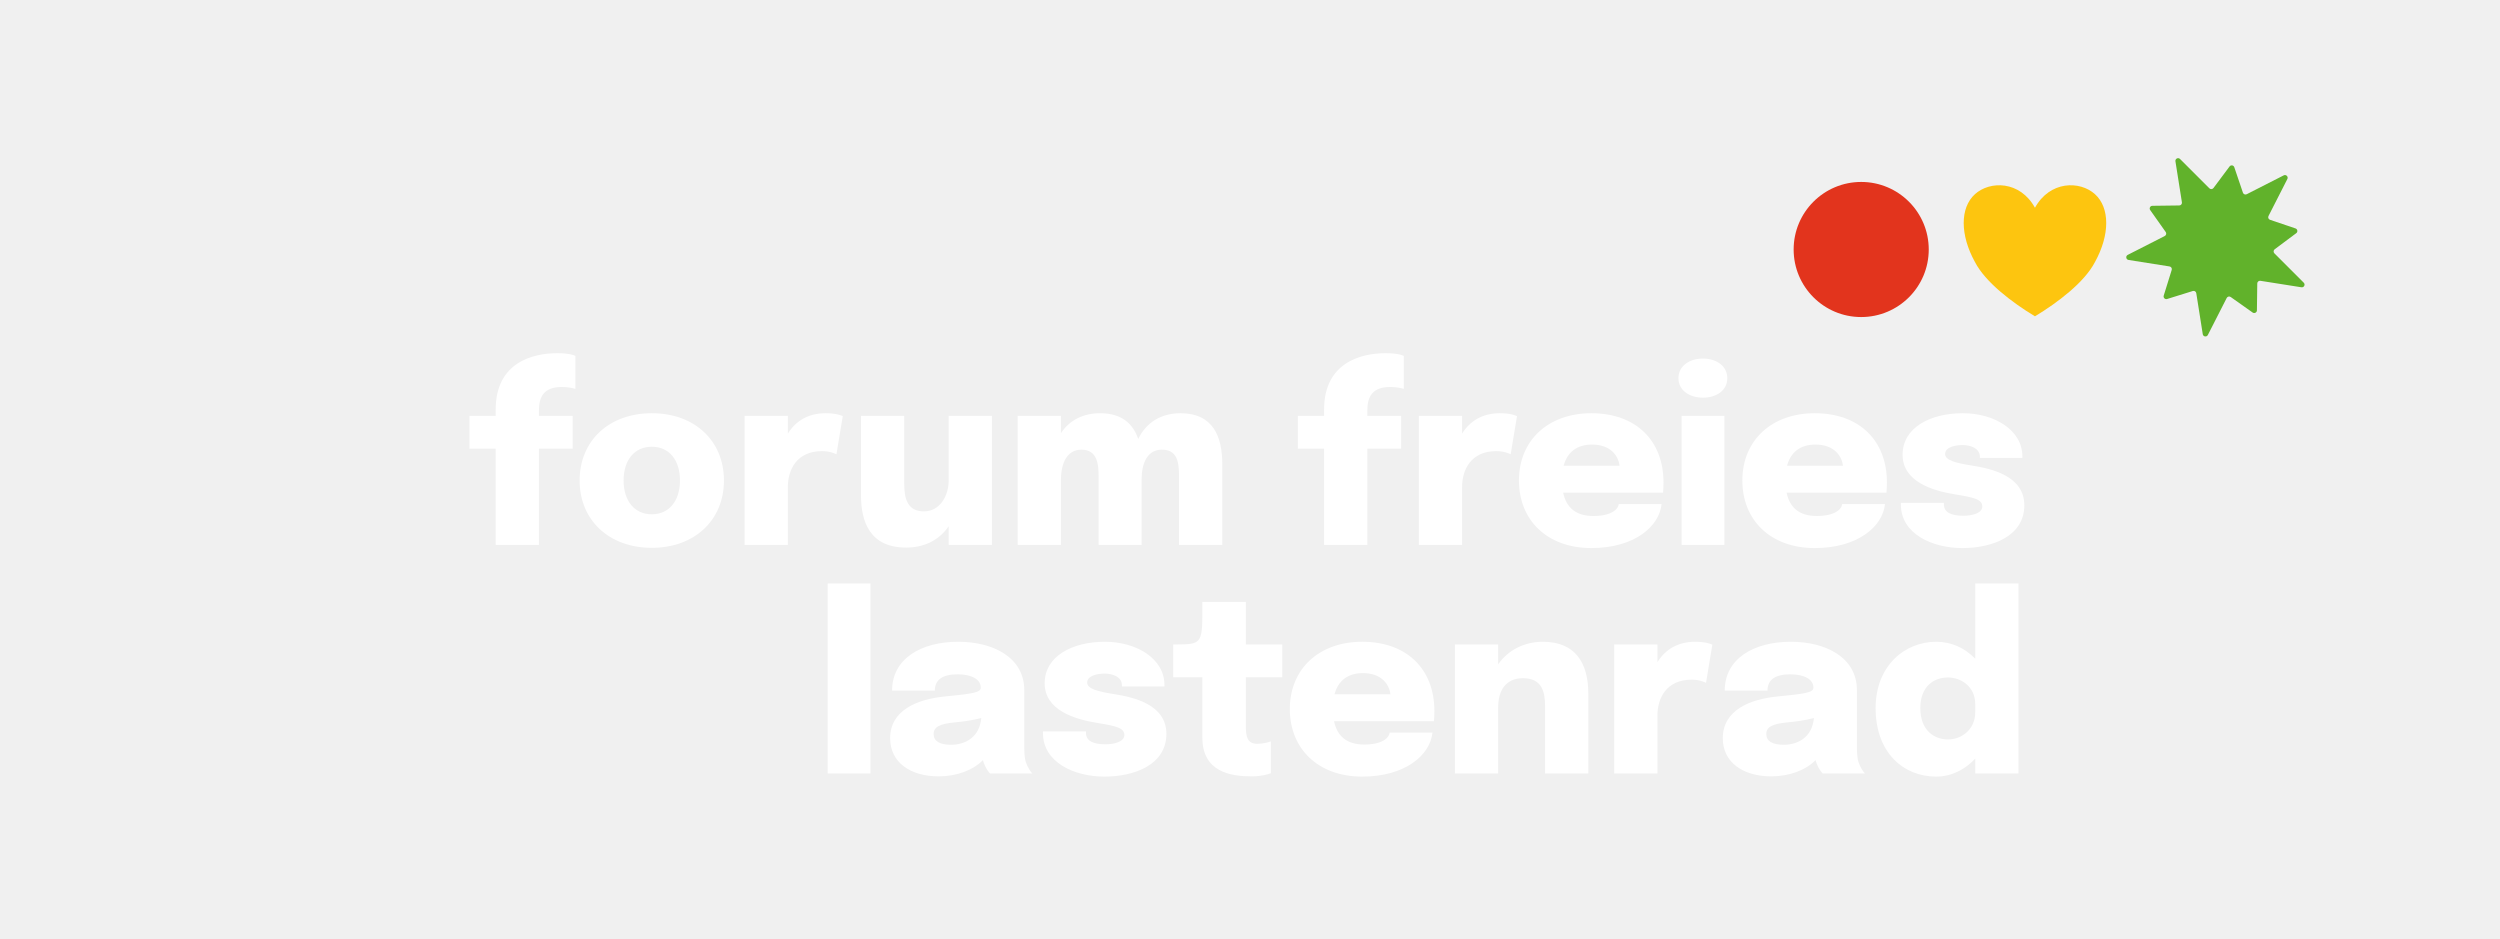
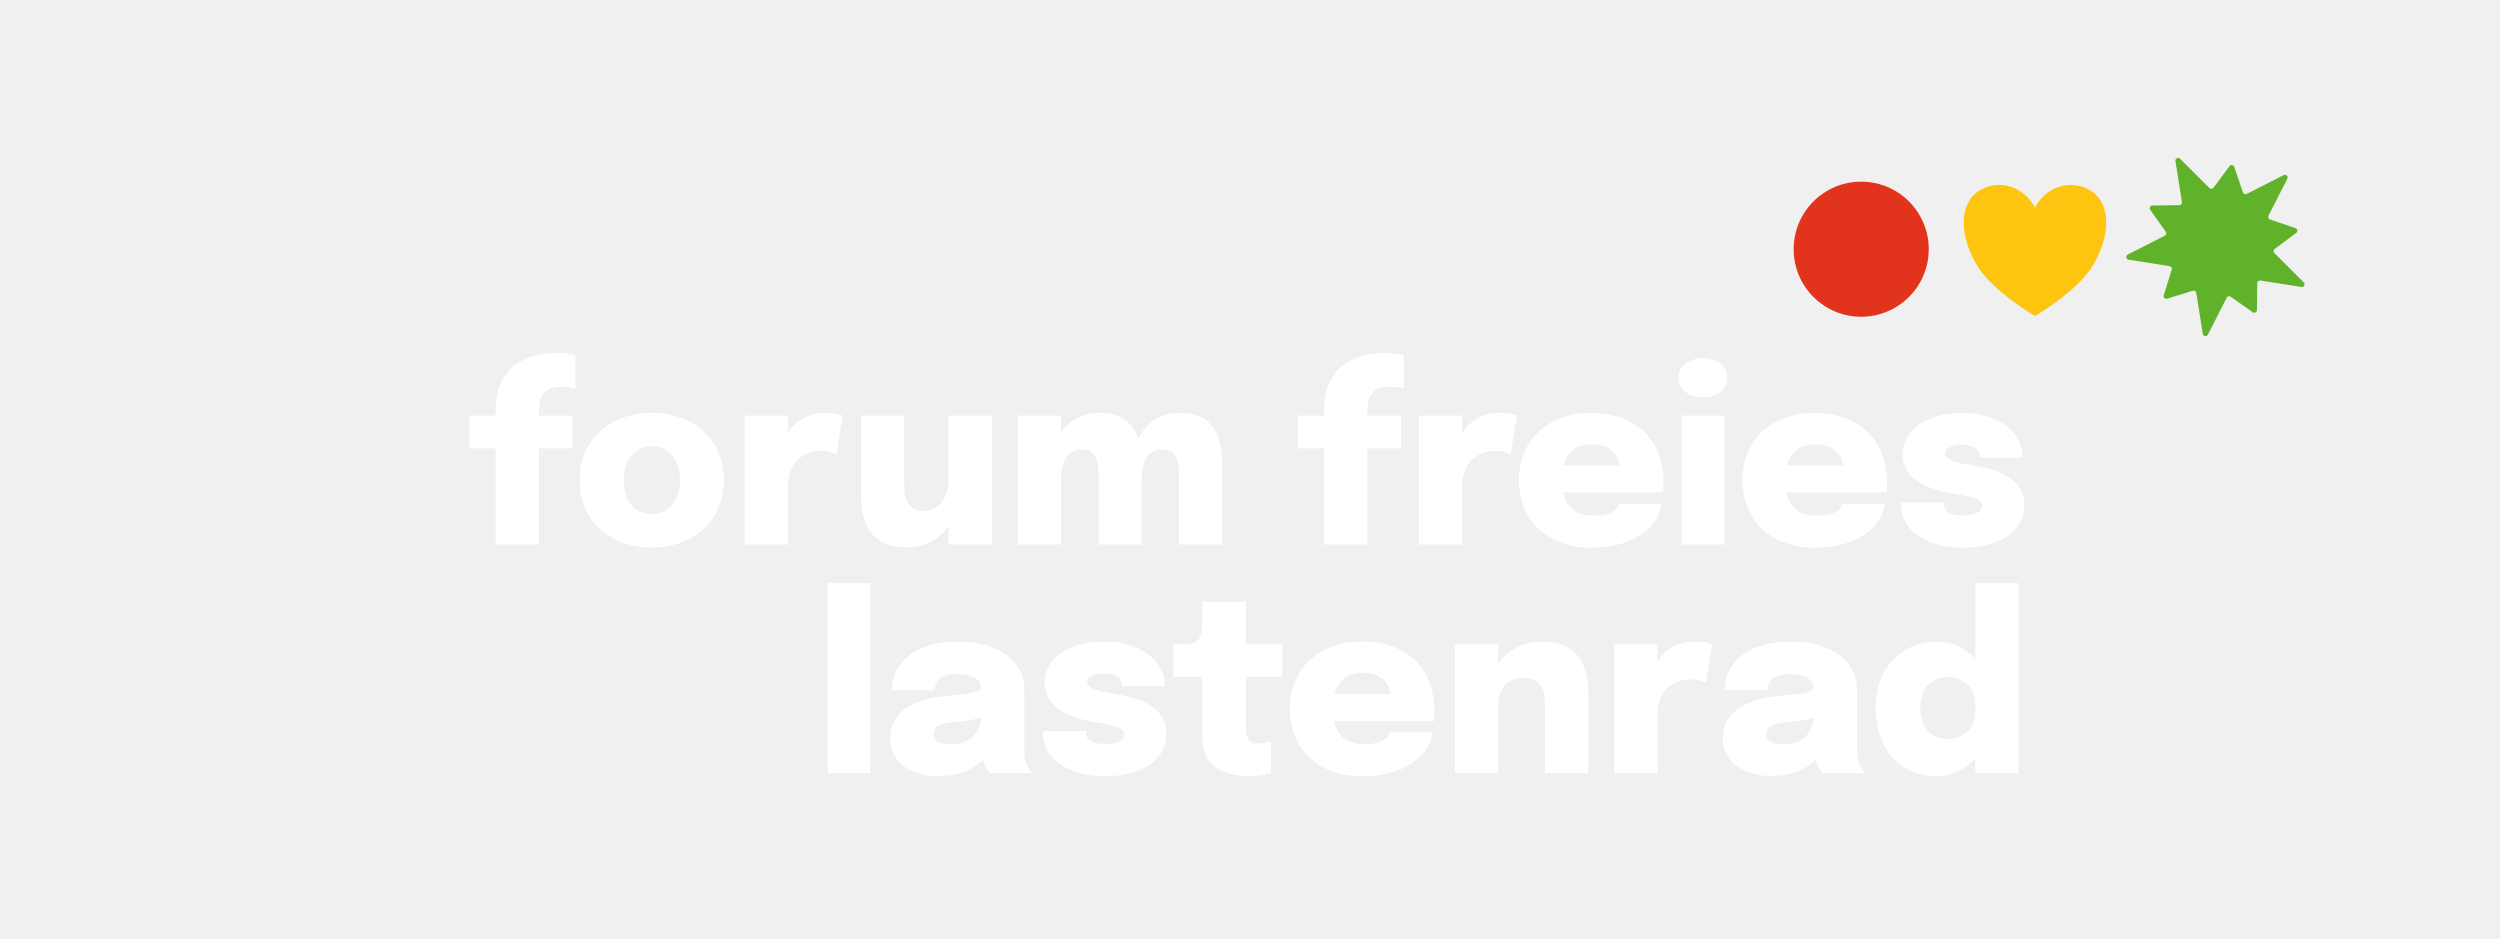
<svg xmlns="http://www.w3.org/2000/svg" width="100%" height="100%" viewBox="0 0 831 312" version="1.1" xml:space="preserve" style="fill-rule:evenodd;clip-rule:evenodd;stroke-linejoin:round;stroke-miterlimit:2;">
-   <rect id="forumfreieslastenrad----negativ" x="0.199" y="0.143" width="830.478" height="311.811" style="fill:none;" />
-   <g transform="matrix(1.61709,0,0,1.61709,-790.45,-877.411)">
+   <rect id="forumfreieslastenrad----negativ" x="0.199" y="0.044" width="830.478" height="311.811" style="fill:none;" />
+   <g transform="matrix(1.61709,0,0,1.61709,-790.45,-877.51)">
    <g transform="matrix(49.9432,0,0,49.9432,584.756,654.595)">
      <path d="M0.119,-0l0.178,-0l0,-0.396l0.139,-0l-0,-0.135l-0.139,-0l0,-0.022c0,-0.059 0.022,-0.097 0.095,-0.097c0.024,0 0.047,0.005 0.055,0.008l0,-0.136c-0.008,-0.004 -0.028,-0.011 -0.075,-0.011c-0.099,0 -0.253,0.037 -0.253,0.232l0,0.026l-0.108,-0l-0,0.135l0.108,-0l0,0.396Z" style="fill:#fff;fill-rule:nonzero;" />
    </g>
    <g transform="matrix(49.9432,0,0,49.9432,606.507,654.595)">
      <path d="M0.326,0.012c0.176,0 0.297,-0.114 0.297,-0.277c0,-0.164 -0.121,-0.277 -0.297,-0.277c-0.176,0 -0.297,0.113 -0.297,0.277c0,0.163 0.121,0.277 0.297,0.277Zm0,-0.138c-0.071,0 -0.116,-0.055 -0.116,-0.139c0,-0.085 0.045,-0.139 0.116,-0.139c0.071,0 0.116,0.054 0.116,0.139c0,0.084 -0.045,0.139 -0.116,0.139Z" style="fill:#fff;fill-rule:nonzero;" />
    </g>
    <g transform="matrix(49.9432,0,0,49.9432,639.07,654.595)">
      <path d="M0.056,-0l0.178,-0l0,-0.238c0,-0.071 0.036,-0.148 0.141,-0.148c0.031,0 0.053,0.01 0.059,0.013l0.026,-0.157c-0.006,-0.003 -0.028,-0.012 -0.071,-0.012c-0.071,0 -0.123,0.032 -0.155,0.084l0,-0.073l-0.178,-0l-0,0.531Z" style="fill:#fff;fill-rule:nonzero;" />
    </g>
    <g transform="matrix(49.9432,0,0,49.9432,662.992,654.595)">
      <path d="M0.242,0.011c0.077,-0 0.138,-0.033 0.175,-0.088l-0,0.077l0.178,-0l-0,-0.531l-0.178,-0l-0,0.265c-0,0.064 -0.036,0.128 -0.102,0.128c-0.068,-0 -0.081,-0.053 -0.081,-0.114l-0,-0.279l-0.178,-0l-0,0.326c-0,0.109 0.036,0.216 0.186,0.216Z" style="fill:#fff;fill-rule:nonzero;" />
    </g>
    <g transform="matrix(49.9432,0,0,49.9432,695.206,654.595)">
      <path d="M0.056,-0l0.178,-0l-0,-0.268c-0,-0.07 0.026,-0.124 0.084,-0.124c0.064,-0 0.071,0.056 0.071,0.11l-0,0.282l0.177,-0l-0,-0.27c-0,-0.068 0.025,-0.122 0.083,-0.122c0.063,-0 0.071,0.049 0.071,0.109l-0,0.283l0.178,-0l0,-0.332c0,-0.113 -0.037,-0.21 -0.172,-0.21c-0.082,0 -0.142,0.04 -0.174,0.106c-0.021,-0.062 -0.067,-0.106 -0.157,-0.106c-0.071,0 -0.127,0.03 -0.161,0.082l-0,-0.071l-0.178,-0l-0,0.531Z" style="fill:#fff;fill-rule:nonzero;" />
    </g>
    <g transform="matrix(49.9432,0,0,49.9432,755.038,654.595)">
      <path d="M0.119,-0l0.178,-0l0,-0.396l0.139,-0l-0,-0.135l-0.139,-0l0,-0.022c0,-0.059 0.022,-0.097 0.095,-0.097c0.024,0 0.047,0.005 0.055,0.008l0,-0.136c-0.008,-0.004 -0.028,-0.011 -0.075,-0.011c-0.099,0 -0.253,0.037 -0.253,0.232l0,0.026l-0.108,-0l-0,0.135l0.108,-0l0,0.396Z" style="fill:#fff;fill-rule:nonzero;" />
    </g>
    <g transform="matrix(49.9432,0,0,49.9432,777.662,654.595)">
      <path d="M0.056,-0l0.178,-0l0,-0.238c0,-0.071 0.036,-0.148 0.141,-0.148c0.031,0 0.053,0.01 0.059,0.013l0.026,-0.157c-0.006,-0.003 -0.028,-0.012 -0.071,-0.012c-0.071,0 -0.123,0.032 -0.155,0.084l0,-0.073l-0.178,-0l-0,0.531Z" style="fill:#fff;fill-rule:nonzero;" />
    </g>
    <g transform="matrix(49.9432,0,0,49.9432,799.587,654.595)">
      <path d="M0.616,-0.168l-0.176,-0c-0.003,0.022 -0.031,0.049 -0.105,0.049c-0.071,0 -0.111,-0.034 -0.124,-0.096l0.411,0c0.001,-0.008 0.002,-0.024 0.002,-0.042c-0,-0.173 -0.114,-0.285 -0.297,-0.285c-0.177,0 -0.298,0.111 -0.298,0.277c0,0.163 0.116,0.278 0.298,0.278c0.177,-0 0.28,-0.089 0.289,-0.181Zm-0.286,-0.245c0.074,0 0.108,0.044 0.113,0.087l-0.23,-0c0.015,-0.056 0.055,-0.087 0.117,-0.087Z" style="fill:#fff;fill-rule:nonzero;" />
    </g>
    <g transform="matrix(49.9432,0,0,49.9432,832.175,654.595)">
      <path d="M0.134,-0.606c0.053,0 0.1,-0.028 0.1,-0.08c0,-0.052 -0.047,-0.081 -0.1,-0.081c-0.054,0 -0.101,0.029 -0.101,0.081c0,0.051 0.047,0.08 0.101,0.08Zm-0.088,0.606l0.176,-0l0,-0.531l-0.176,-0l-0,0.531Z" style="fill:#fff;fill-rule:nonzero;" />
    </g>
    <g transform="matrix(49.9432,0,0,49.9432,845.51,654.595)">
      <path d="M0.616,-0.168l-0.176,-0c-0.003,0.022 -0.031,0.049 -0.105,0.049c-0.071,0 -0.111,-0.034 -0.124,-0.096l0.411,0c0.001,-0.008 0.002,-0.024 0.002,-0.042c-0,-0.173 -0.114,-0.285 -0.297,-0.285c-0.177,0 -0.298,0.111 -0.298,0.277c0,0.163 0.116,0.278 0.298,0.278c0.177,-0 0.28,-0.089 0.289,-0.181Zm-0.286,-0.245c0.074,0 0.108,0.044 0.113,0.087l-0.23,-0c0.015,-0.056 0.055,-0.087 0.117,-0.087Z" style="fill:#fff;fill-rule:nonzero;" />
    </g>
    <g transform="matrix(49.9432,0,0,49.9432,878.098,654.595)">
      <path d="M0.282,0.013c0.122,-0 0.255,-0.048 0.255,-0.176c-0,-0.121 -0.135,-0.151 -0.218,-0.164c-0.063,-0.01 -0.108,-0.021 -0.108,-0.047c-0,-0.029 0.043,-0.037 0.072,-0.037c0.034,-0 0.071,0.014 0.071,0.048l0,0.005l0.175,0l0,-0.006c0,-0.11 -0.117,-0.178 -0.245,-0.178c-0.134,0 -0.248,0.059 -0.248,0.171c0,0.11 0.122,0.148 0.216,0.163c0.08,0.013 0.112,0.021 0.112,0.05c0,0.028 -0.043,0.038 -0.077,0.038c-0.05,0 -0.081,-0.013 -0.081,-0.047l0,-0.006l-0.177,0l0,0.007c0,0.12 0.128,0.179 0.253,0.179Z" style="fill:#fff;fill-rule:nonzero;" />
    </g>
    <g transform="matrix(49.9432,0,0,49.9432,655.801,701.572)">
      <rect x="0.063" y="-0.782" width="0.176" height="0.782" style="fill:#fff;fill-rule:nonzero;" />
    </g>
    <g transform="matrix(49.9432,0,0,49.9432,670.084,701.572)">
      <path d="M0.234,0.012c0.073,-0 0.141,-0.025 0.182,-0.067c0.001,0.004 0.002,0.008 0.004,0.013c0.007,0.02 0.019,0.036 0.025,0.042l0.174,0c-0.006,-0.006 -0.019,-0.024 -0.027,-0.048c-0.006,-0.021 -0.006,-0.048 -0.006,-0.077l-0,-0.218c-0,-0.135 -0.129,-0.199 -0.272,-0.199c-0.153,0 -0.272,0.07 -0.272,0.201l0.176,0c0,-0.045 0.032,-0.067 0.094,-0.067c0.059,-0 0.095,0.022 0.095,0.054l-0,0.001c-0,0.02 -0.034,0.025 -0.146,0.036c-0.116,0.011 -0.227,0.057 -0.227,0.172c0,0.1 0.084,0.157 0.2,0.157Zm0.051,-0.13c-0.047,-0 -0.072,-0.015 -0.072,-0.044c0,-0.031 0.028,-0.042 0.085,-0.048c0.036,-0.003 0.076,-0.009 0.111,-0.018c-0.007,0.08 -0.067,0.11 -0.124,0.11Z" style="fill:#fff;fill-rule:nonzero;" />
    </g>
    <g transform="matrix(49.9432,0,0,49.9432,701.748,701.572)">
      <path d="M0.282,0.013c0.122,-0 0.255,-0.048 0.255,-0.176c-0,-0.121 -0.135,-0.151 -0.218,-0.164c-0.063,-0.01 -0.108,-0.021 -0.108,-0.047c-0,-0.029 0.043,-0.037 0.072,-0.037c0.034,-0 0.071,0.014 0.071,0.048l0,0.005l0.175,0l0,-0.006c0,-0.11 -0.117,-0.178 -0.245,-0.178c-0.134,0 -0.248,0.059 -0.248,0.171c0,0.11 0.122,0.148 0.216,0.163c0.08,0.013 0.112,0.021 0.112,0.05c0,0.028 -0.043,0.038 -0.077,0.038c-0.05,0 -0.081,-0.013 -0.081,-0.047l0,-0.006l-0.177,0l0,0.007c0,0.12 0.128,0.179 0.253,0.179Z" style="fill:#fff;fill-rule:nonzero;" />
    </g>
    <g transform="matrix(49.9432,0,0,49.9432,729.417,701.572)">
      <path d="M0.334,0.012c0.036,0 0.064,-0.007 0.079,-0.013l-0,-0.131c-0.01,0.004 -0.033,0.01 -0.056,0.01c-0.042,-0 -0.047,-0.031 -0.047,-0.074l0,-0.2l0.15,-0l0,-0.135l-0.15,-0l0,-0.175l-0.179,0l0,0.049c0,0.12 -0.009,0.126 -0.102,0.126l-0.018,-0l-0,0.135l0.12,-0l0,0.248c0,0.142 0.116,0.16 0.203,0.16Z" style="fill:#fff;fill-rule:nonzero;" />
    </g>
    <g transform="matrix(49.9432,0,0,49.9432,752.491,701.572)">
      <path d="M0.616,-0.168l-0.176,-0c-0.003,0.022 -0.031,0.049 -0.105,0.049c-0.071,0 -0.111,-0.034 -0.124,-0.096l0.411,0c0.001,-0.008 0.002,-0.024 0.002,-0.042c-0,-0.173 -0.114,-0.285 -0.297,-0.285c-0.177,0 -0.298,0.111 -0.298,0.277c0,0.163 0.116,0.278 0.298,0.278c0.177,-0 0.28,-0.089 0.289,-0.181Zm-0.286,-0.245c0.074,0 0.108,0.044 0.113,0.087l-0.23,-0c0.015,-0.056 0.055,-0.087 0.117,-0.087Z" style="fill:#fff;fill-rule:nonzero;" />
    </g>
    <g transform="matrix(49.9432,0,0,49.9432,785.078,701.572)">
      <path d="M0.056,-0l0.178,-0l-0,-0.272c-0,-0.073 0.034,-0.12 0.102,-0.12c0.078,-0 0.091,0.055 0.091,0.115l0,0.277l0.178,-0l0,-0.329c0,-0.126 -0.054,-0.213 -0.187,-0.213c-0.077,0 -0.144,0.035 -0.184,0.093l-0,-0.082l-0.178,-0l-0,0.531Z" style="fill:#fff;fill-rule:nonzero;" />
    </g>
    <g transform="matrix(49.9432,0,0,49.9432,817.816,701.572)">
      <path d="M0.056,-0l0.178,-0l0,-0.238c0,-0.071 0.036,-0.148 0.141,-0.148c0.031,0 0.053,0.01 0.059,0.013l0.026,-0.157c-0.006,-0.003 -0.028,-0.012 -0.071,-0.012c-0.071,0 -0.123,0.032 -0.155,0.084l0,-0.073l-0.178,-0l-0,0.531Z" style="fill:#fff;fill-rule:nonzero;" />
    </g>
    <g transform="matrix(49.9432,0,0,49.9432,841.239,701.572)">
      <path d="M0.234,0.012c0.073,-0 0.141,-0.025 0.182,-0.067c0.001,0.004 0.002,0.008 0.004,0.013c0.007,0.02 0.019,0.036 0.025,0.042l0.174,0c-0.006,-0.006 -0.019,-0.024 -0.027,-0.048c-0.006,-0.021 -0.006,-0.048 -0.006,-0.077l-0,-0.218c-0,-0.135 -0.129,-0.199 -0.272,-0.199c-0.153,0 -0.272,0.07 -0.272,0.201l0.176,0c0,-0.045 0.032,-0.067 0.094,-0.067c0.059,-0 0.095,0.022 0.095,0.054l-0,0.001c-0,0.02 -0.034,0.025 -0.146,0.036c-0.116,0.011 -0.227,0.057 -0.227,0.172c0,0.1 0.084,0.157 0.2,0.157Zm0.051,-0.13c-0.047,-0 -0.072,-0.015 -0.072,-0.044c0,-0.031 0.028,-0.042 0.085,-0.048c0.036,-0.003 0.076,-0.009 0.111,-0.018c-0.007,0.08 -0.067,0.11 -0.124,0.11Z" style="fill:#fff;fill-rule:nonzero;" />
    </g>
    <g transform="matrix(49.9432,0,0,49.9432,872.903,701.572)">
      <path d="M0.278,0.013c0.063,-0 0.119,-0.029 0.161,-0.074l-0,0.061l0.178,-0l0,-0.782l-0.178,0l-0,0.31c-0.042,-0.044 -0.098,-0.07 -0.161,-0.07c-0.128,0 -0.249,0.098 -0.249,0.273c0,0.185 0.116,0.282 0.249,0.282Zm0.049,-0.153c-0.059,0 -0.114,-0.039 -0.114,-0.129c0,-0.089 0.055,-0.126 0.114,-0.126c0.055,-0 0.112,0.039 0.112,0.109l-0,0.034c-0,0.071 -0.056,0.112 -0.112,0.112Z" style="fill:#fff;fill-rule:nonzero;" />
    </g>
  </g>
  <g>
-     <path d="M641.115,82.933c-0,-12.401 -10.054,-22.455 -22.455,-22.455c-12.4,0 -22.453,10.054 -22.453,22.455c-0,12.401 10.053,22.455 22.453,22.455c12.401,-0 22.455,-10.054 22.455,-22.455" style="fill:#e2341d;" />
-     <path d="M676.42,69.054c4.987,-9.022 14.96,-9.022 19.947,-4.511c4.987,4.511 4.987,13.534 0,22.556c-3.491,6.767 -12.467,13.534 -19.947,18.045c-7.48,-4.511 -16.455,-11.278 -19.946,-18.045c-4.987,-9.022 -4.987,-18.045 -0,-22.556c4.987,-4.511 14.96,-4.511 19.946,4.511Z" style="fill:#fdc50f;" />
-     <path d="M760.318,59.501l-6.27,12.3c-0.249,0.489 -0.007,1.084 0.512,1.261l8.469,2.869c0.685,0.232 0.83,1.14 0.249,1.573l-7.17,5.352c-0.44,0.327 -0.486,0.969 -0.098,1.357l9.757,9.757c0.616,0.616 0.084,1.66 -0.776,1.524l-13.634,-2.154c-0.542,-0.086 -1.033,0.328 -1.041,0.877l-0.117,8.945c-0.009,0.724 -0.828,1.14 -1.42,0.723l-7.3,-5.163c-0.447,-0.317 -1.072,-0.163 -1.321,0.326l-6.27,12.301c-0.397,0.776 -1.555,0.592 -1.691,-0.269l-2.154,-13.63c-0.086,-0.541 -0.632,-0.882 -1.156,-0.719l-8.541,2.658c-0.692,0.215 -1.342,-0.434 -1.126,-1.127l2.657,-8.54c0.163,-0.524 -0.176,-1.071 -0.718,-1.156l-13.631,-2.155c-0.861,-0.135 -1.045,-1.294 -0.269,-1.689l12.302,-6.271c0.488,-0.249 0.642,-0.873 0.325,-1.321l-5.161,-7.301c-0.419,-0.592 -0.002,-1.41 0.723,-1.419l8.945,-0.117c0.547,-0.007 0.961,-0.499 0.877,-1.041l-2.156,-13.633c-0.136,-0.861 0.909,-1.393 1.525,-0.776l9.757,9.756c0.388,0.388 1.029,0.342 1.358,-0.097l5.351,-7.171c0.434,-0.581 1.341,-0.437 1.573,0.25l2.869,8.467c0.176,0.52 0.772,0.762 1.261,0.513l12.299,-6.269c0.777,-0.396 1.606,0.433 1.211,1.209" style="fill:#61b22b;" />
+     <path d="M641.115,82.834c-0,-12.401 -10.054,-22.454 -22.455,-22.454c-12.4,-0 -22.453,10.053 -22.453,22.454c-0,12.401 10.053,22.455 22.453,22.455c12.401,-0 22.455,-10.054 22.455,-22.455" style="fill:#e2341d;" />
+     <path d="M676.42,68.955c4.987,-9.022 14.96,-9.022 19.947,-4.511c4.987,4.511 4.987,13.534 0,22.556c-3.491,6.767 -12.467,13.534 -19.947,18.045c-7.48,-4.511 -16.455,-11.278 -19.946,-18.045c-4.987,-9.022 -4.987,-18.045 -0,-22.556c4.987,-4.511 14.96,-4.511 19.946,4.511Z" style="fill:#fdc50f;" />
+     <path d="M760.318,59.402l-6.27,12.3c-0.249,0.489 -0.007,1.085 0.512,1.261l8.469,2.869c0.685,0.232 0.83,1.14 0.249,1.573l-7.17,5.352c-0.44,0.327 -0.486,0.969 -0.098,1.357l9.757,9.757c0.616,0.616 0.084,1.661 -0.776,1.524l-13.634,-2.154c-0.542,-0.086 -1.033,0.329 -1.041,0.877l-0.117,8.945c-0.009,0.724 -0.828,1.14 -1.42,0.723l-7.3,-5.163c-0.447,-0.317 -1.072,-0.163 -1.321,0.327l-6.27,12.301c-0.397,0.776 -1.555,0.591 -1.691,-0.27l-2.154,-13.629c-0.086,-0.542 -0.632,-0.883 -1.156,-0.719l-8.541,2.657c-0.692,0.216 -1.342,-0.434 -1.126,-1.127l2.657,-8.54c0.163,-0.523 -0.176,-1.071 -0.718,-1.155l-13.631,-2.156c-0.861,-0.135 -1.045,-1.294 -0.269,-1.689l12.302,-6.271c0.488,-0.249 0.642,-0.873 0.325,-1.321l-5.161,-7.301c-0.419,-0.591 -0.002,-1.41 0.723,-1.419l8.945,-0.117c0.547,-0.007 0.961,-0.499 0.877,-1.041l-2.156,-13.633c-0.136,-0.861 0.909,-1.392 1.525,-0.776l9.757,9.756c0.388,0.389 1.029,0.342 1.358,-0.097l5.351,-7.171c0.434,-0.581 1.341,-0.437 1.573,0.25l2.869,8.467c0.176,0.52 0.772,0.762 1.261,0.513l12.299,-6.269c0.777,-0.396 1.606,0.433 1.211,1.209" style="fill:#61b22b;" />
  </g>
</svg>
